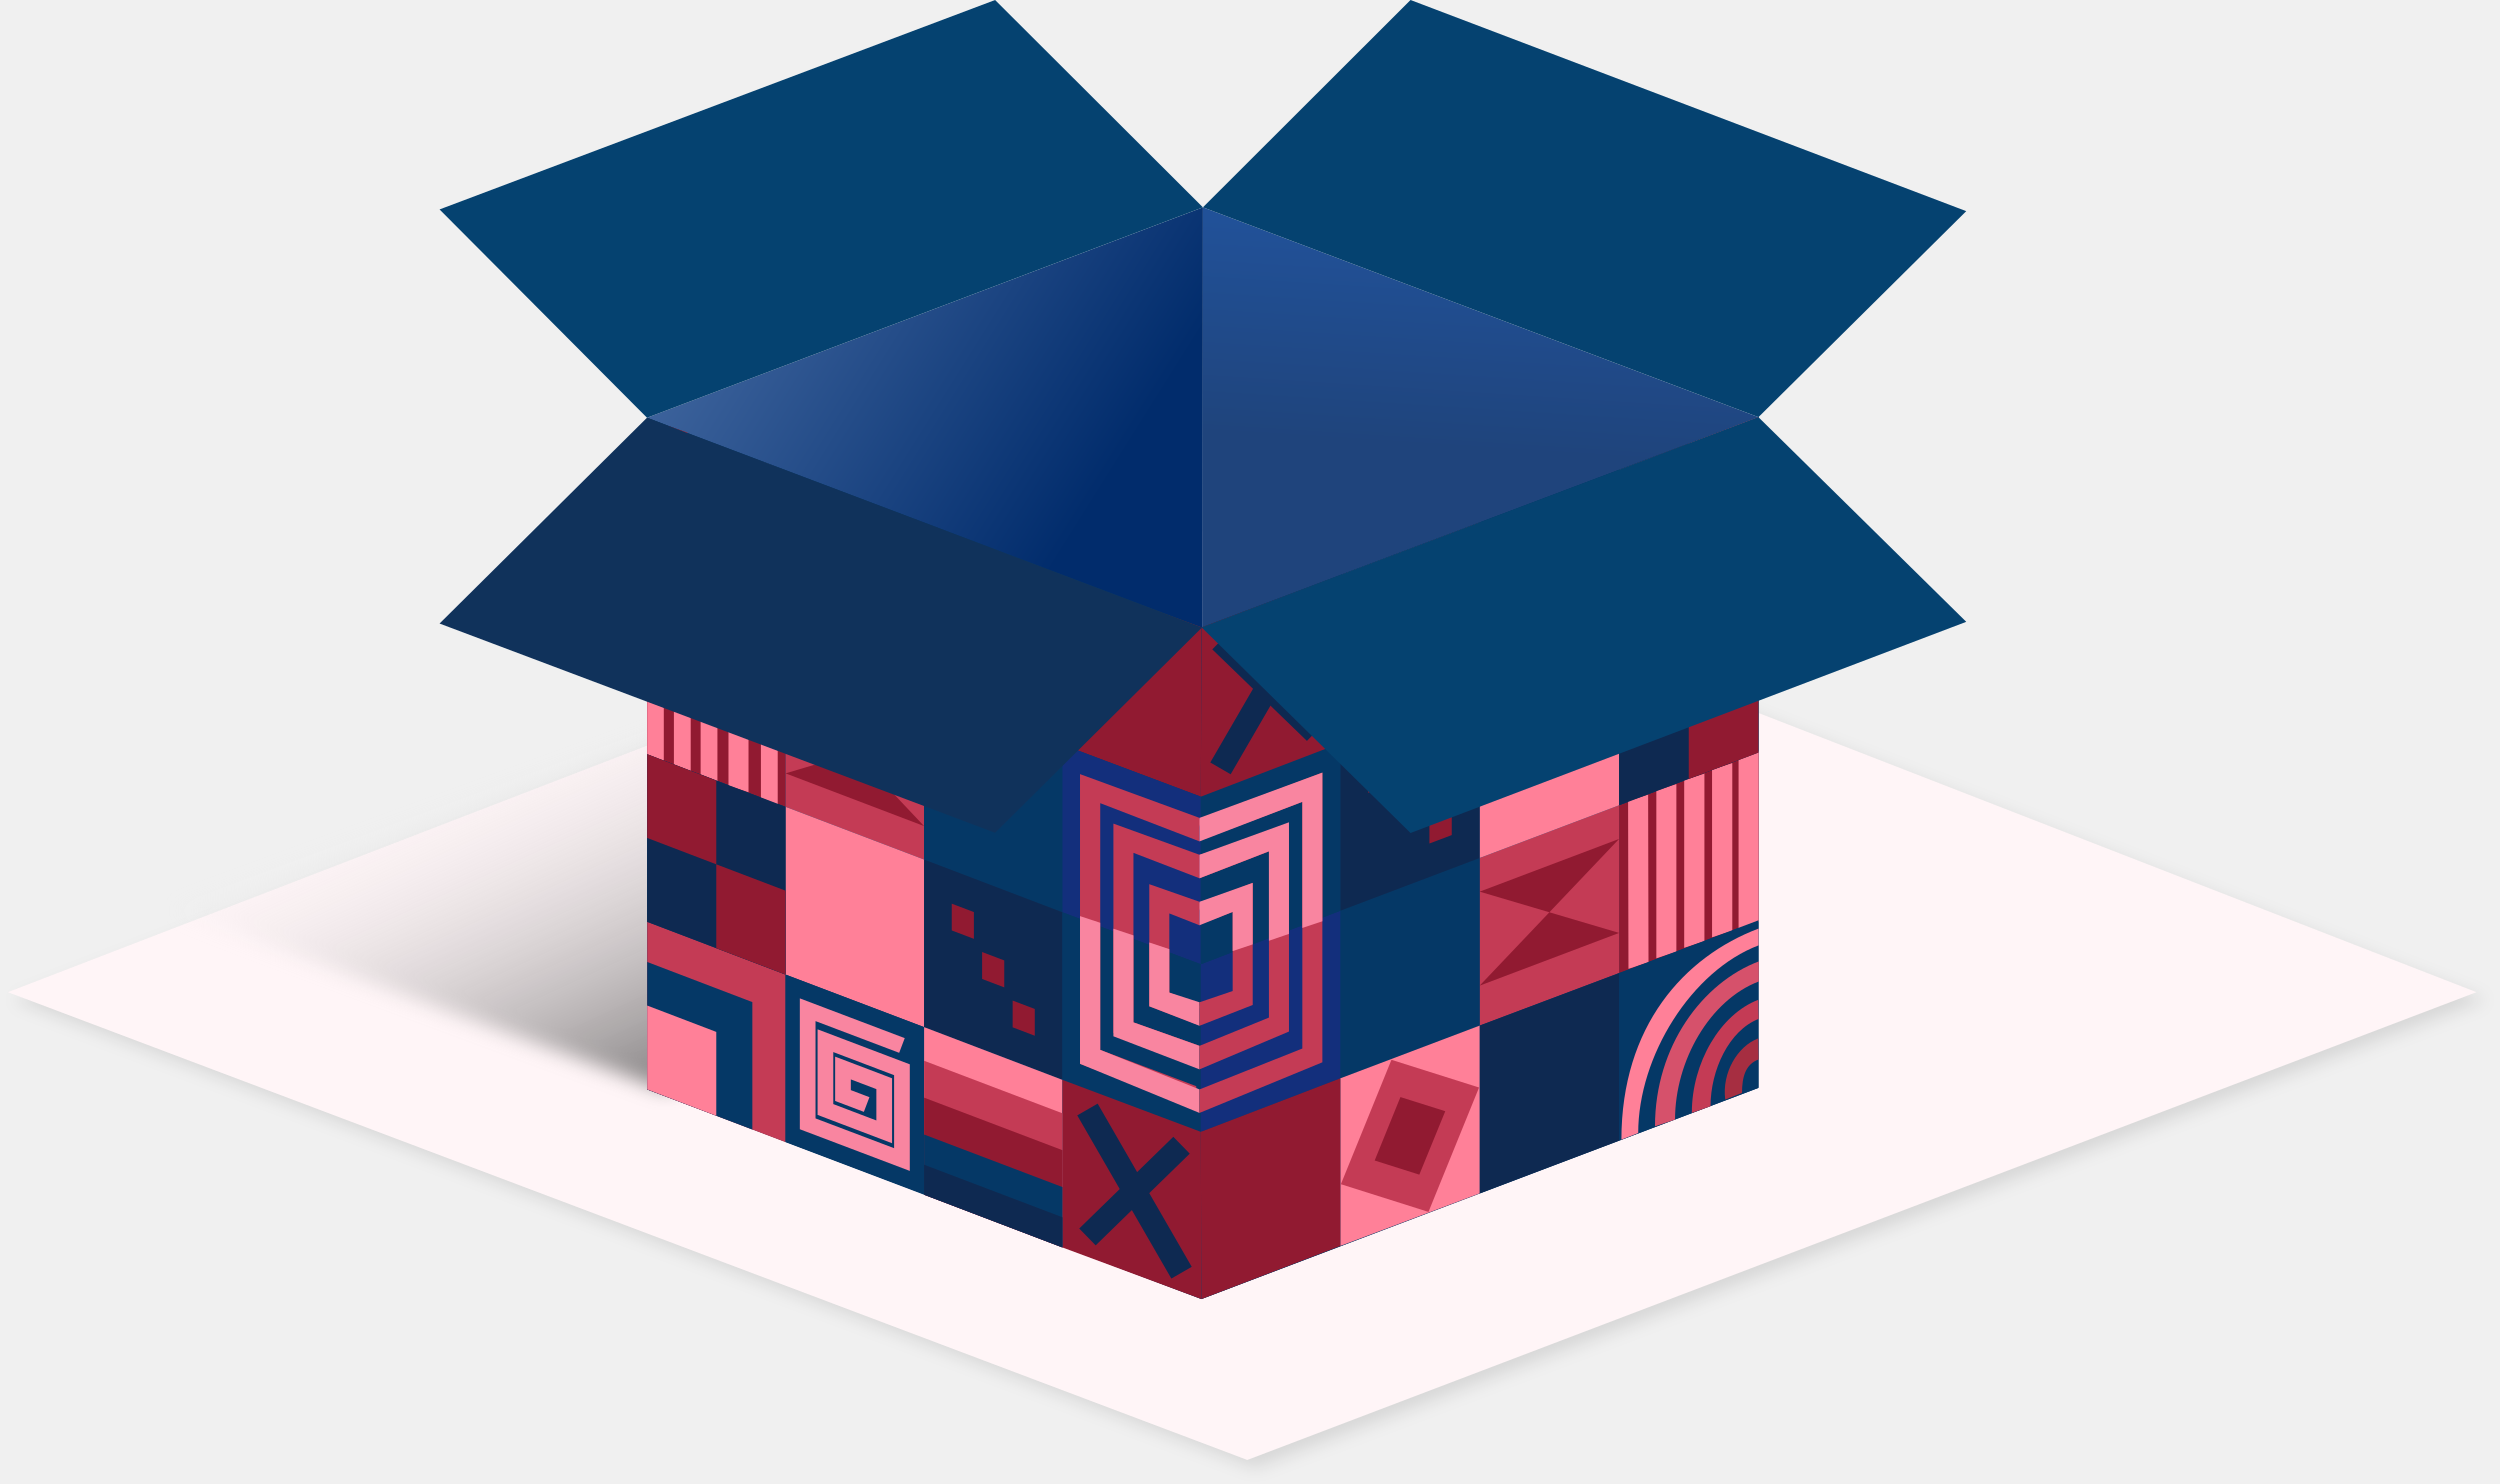
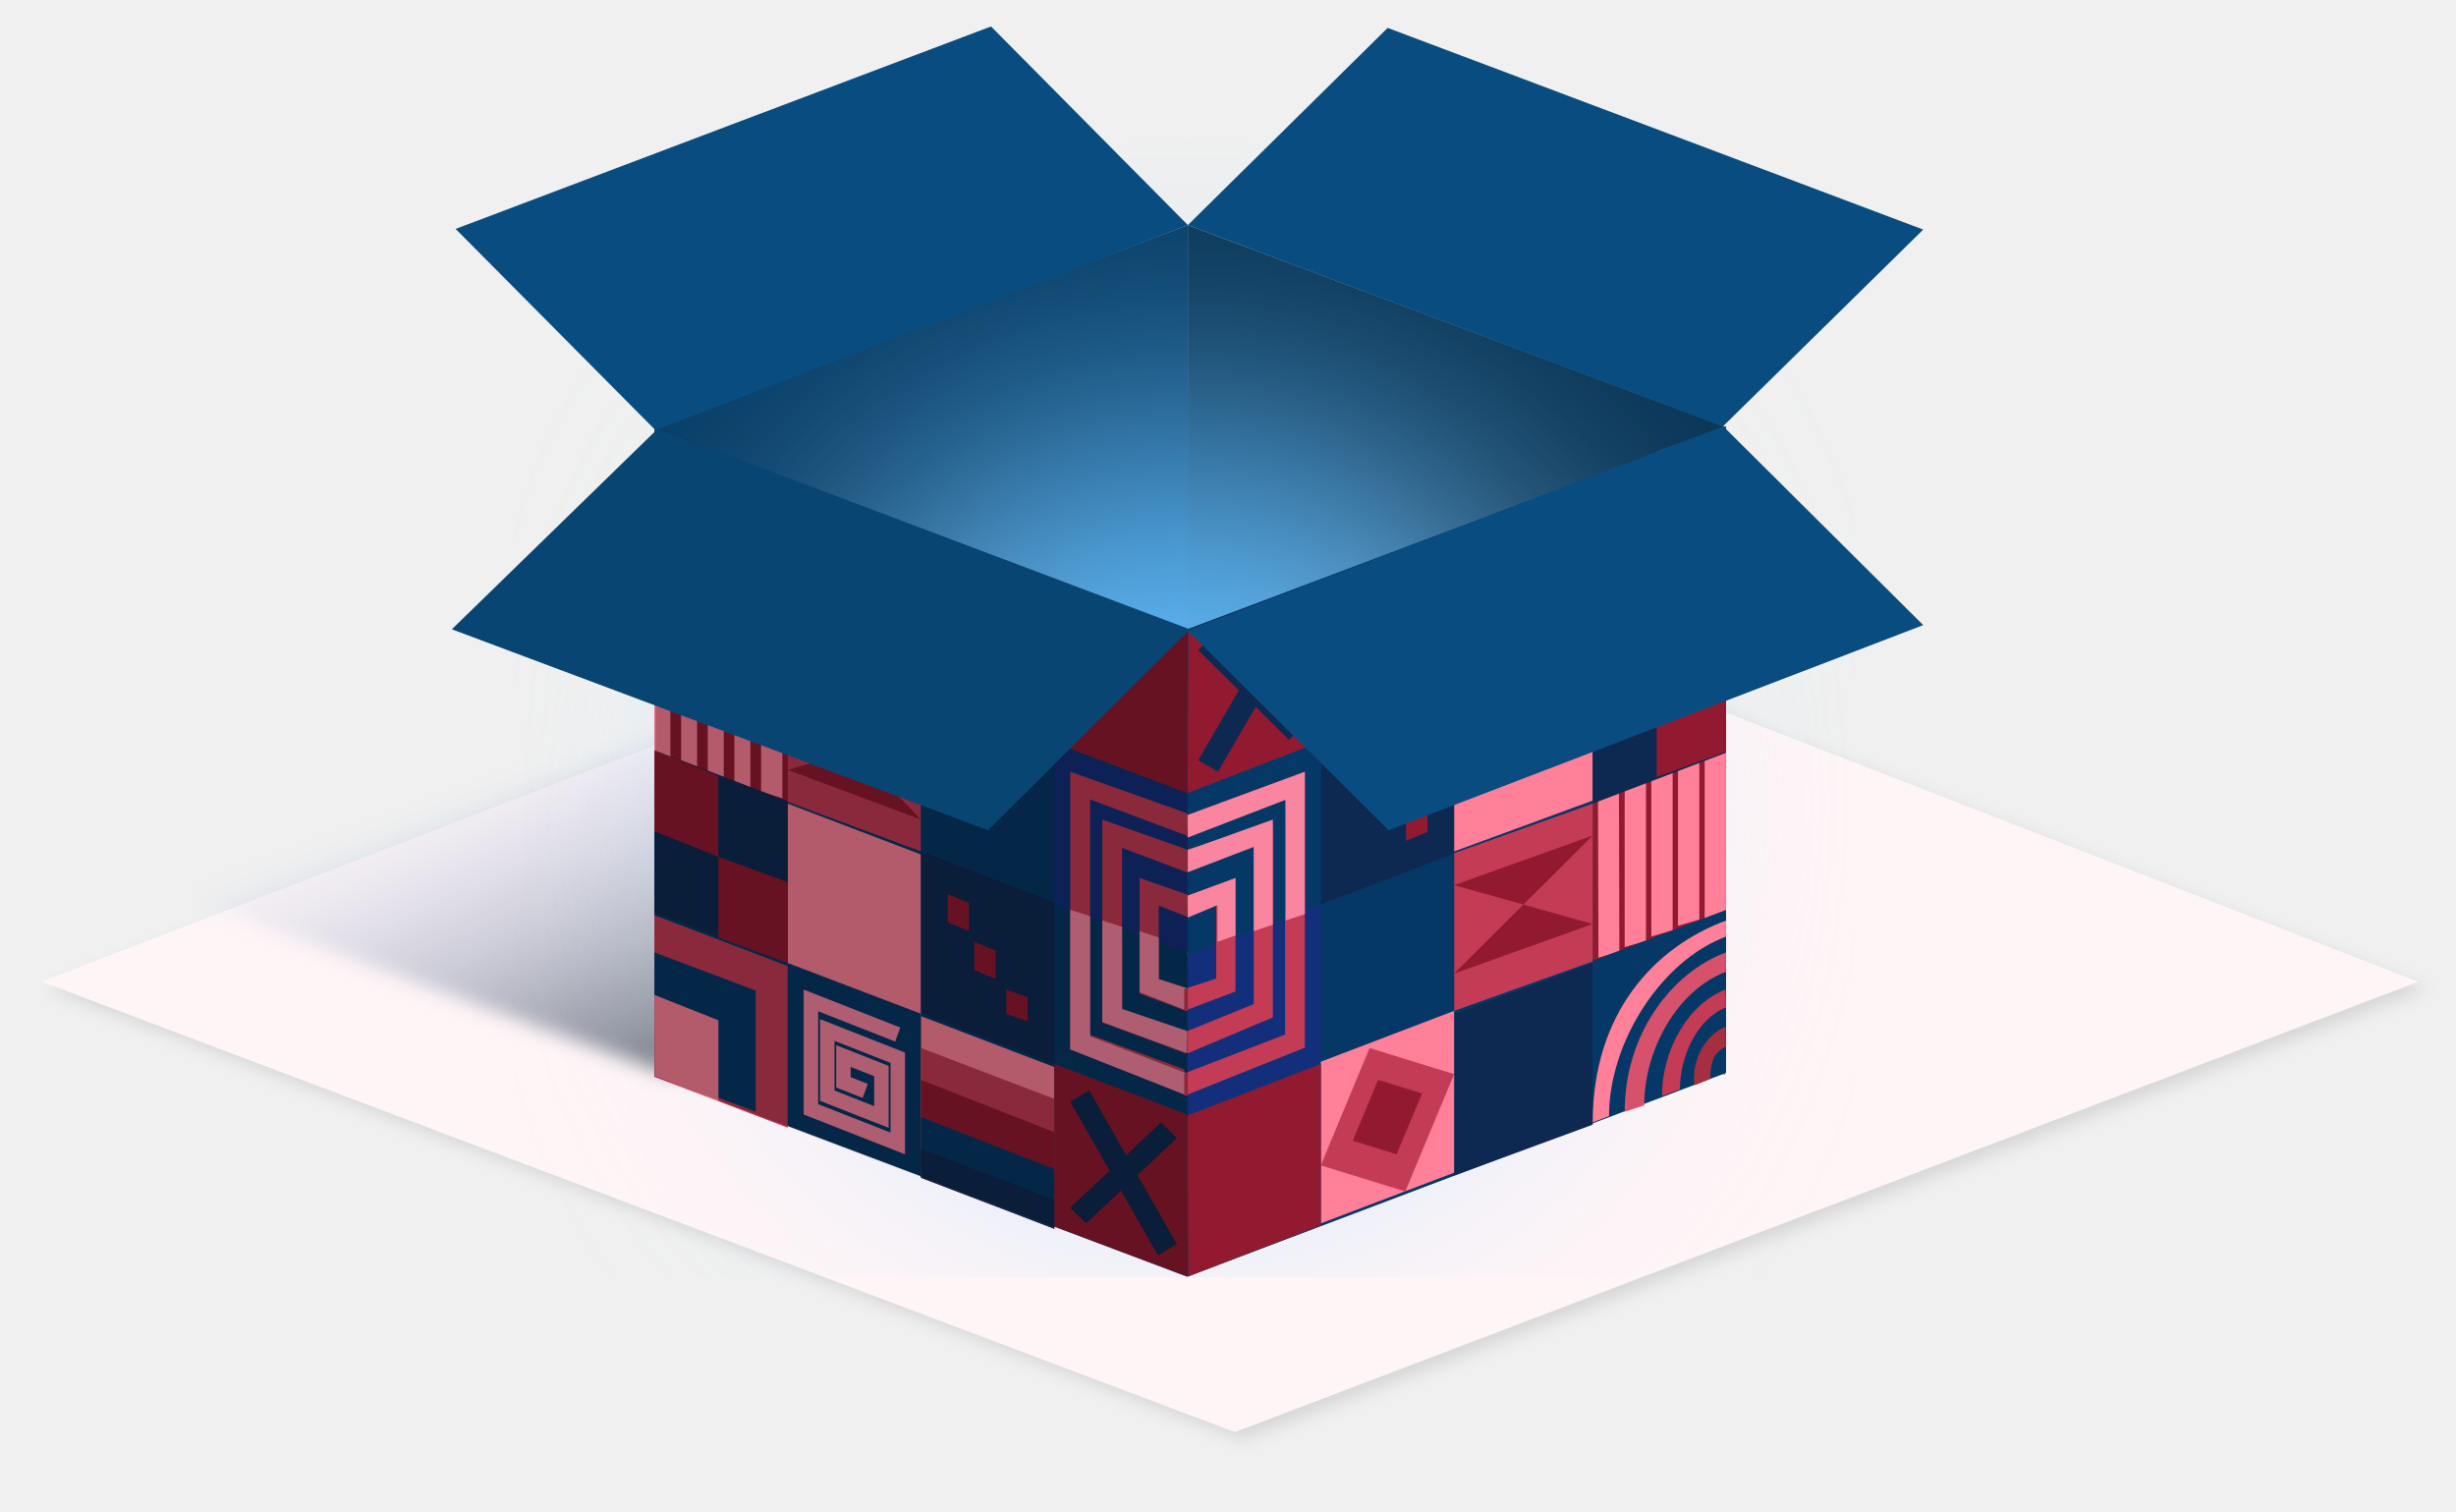
- <svg xmlns="http://www.w3.org/2000/svg" width="637" height="378" viewBox="0 0 637 378" fill="none">
+ <svg xmlns="http://www.w3.org/2000/svg" width="650" height="400" viewBox="0 0 650 400" fill="none">
  <g filter="url(#filter0_d)">
-     <path d="M317.805 372L631 252.805L317.805 131L2 252.805L317.805 372Z" fill="#FFF5F7" />
+     <path d="M326.805 379L640 259.805L326.805 138L11 259.805L326.805 379Z" fill="#FFF5F7" />
  </g>
-   <g filter="url(#filter1_f)">
-     <path d="M328.941 217.557L169.517 277.76L44 231.983L202.536 174.557L328.941 217.557Z" fill="url(#paint0_linear)" />
+   <g clip-path="url(#clip0)">
+     <g filter="url(#filter1_f)">
+       <path d="M337.348 224.457L177.697 284.541L52 238.855L210.763 181.542L337.348 224.457Z" fill="url(#paint0_linear)" />
+     </g>
+     <path d="M314.292 337.816L173.248 284.638L173.199 114.243L314.292 167.422V337.816Z" fill="#053866" />
+     <path d="M456.504 284.384L314.294 230.58L314.377 59.559L456.797 113.013L456.504 284.384Z" fill="#083556" />
+     <path d="M314.294 337.816L456.749 283.753L456.797 112.837L314.343 166.461L314.294 337.816Z" fill="#054270" />
+     <path d="M173.248 284.384L314.376 232.881V59.559L173.199 113.066L173.248 284.384Z" fill="#063D66" />
+     <g filter="url(#filter2_f)">
+       <ellipse cx="313.75" cy="212.858" rx="97.293" ry="96.985" fill="url(#paint1_radial)" />
+     </g>
+     <path d="M314.247 337.816L173.252 284.638L173.203 114.243L314.296 167.422L314.247 337.816Z" fill="#053866" />
+     <path d="M208.476 170.488L173.252 157.094L173.203 114.243L208.476 127.928V170.488Z" fill="#053866" />
+     <path d="M182.581 155.013C179.404 155.093 176.244 154.521 173.297 153.33L173.201 148.811C180.368 151.551 187.246 151.022 192.537 147.368C198.838 143.041 202.831 135.877 202.831 125.492L207.063 127.175C207.063 139.002 203.552 145.637 196.097 150.782C192.095 153.468 187.4 154.938 182.581 155.013Z" fill="#FF8098" />
+     <path d="M243.75 183.143L208.477 169.679V126.898L243.75 140.362V183.143Z" fill="#0E2951" />
+     <path d="M279.021 197.204L243.748 183.74V140.959L279.021 154.374V197.204Z" fill="#FF8098" />
+     <path d="M314.1 209.859L279.021 196.556V153.614L314.294 166.526L314.1 209.859Z" fill="#911A31" />
+     <path d="M208.474 212.672L173.201 199.257V156.427L208.474 169.89V212.672Z" fill="#911A31" />
+     <path d="M243.75 225.327L208.477 212.2V170.488L243.75 183.615V225.327Z" fill="#C43B55" />
+     <path d="M279.021 239.387L243.748 225.924V183.142L279.021 196.606V239.387Z" fill="#053866" />
+     <path d="M314.294 252.043L279.021 239.061V197.204L314.294 210.186V252.043Z" fill="#132F7C" />
+     <path d="M243.75 268.916L208.477 255.501V212.671L243.75 226.135V268.916Z" fill="#FF8098" />
+     <path d="M279.024 281.571L243.751 268.107V225.326L279.024 238.79V281.571Z" fill="#0E2951" />
+     <path d="M314.299 295.633L279.026 282.318V239.388L314.299 252.703V295.633Z" fill="#053866" />
+     <path d="M208.474 298.445L173.201 284.981V242.2L208.474 255.663V298.445Z" fill="#C43B55" />
+     <path d="M243.75 311.1L208.477 297.673V254.855L243.75 268.281V311.1Z" fill="#053866" />
+     <path d="M279.021 325.161L243.748 311.698V268.916L279.021 282.38V325.161Z" fill="#FF8098" />
+     <path d="M314.294 337.816L279.021 324.577V281.572L314.148 294.909L314.294 337.816Z" fill="#911A31" />
+     <path d="M180.494 146.582C177.99 146.62 175.506 146.132 173.201 145.15V139.964C178.326 141.94 184.683 141.248 187.837 139.174C193.11 135.668 195.672 130.236 195.672 122.68L200.009 124.408C200.009 133.693 196.707 139.372 190.794 143.471C187.744 145.508 184.159 146.591 180.494 146.582Z" fill="#D6516B" />
+     <path d="M177.973 136.739C176.338 136.772 174.714 136.453 173.201 135.801V130.334C176.283 131.584 181.055 131.271 183.689 128.511C186.423 125.647 187.169 123.304 187.169 118.462L191.543 120.284C191.543 126.949 189.356 131.48 185.23 134.448C183.083 135.951 180.556 136.749 177.973 136.739Z" fill="#C43B55" />
+     <path d="M175.448 126.881C174.675 126.953 173.898 126.794 173.201 126.419V121.034C173.95 121.342 176.384 121.547 177.32 121.034C178.959 120.111 178.959 118.316 178.163 115.649L183.078 117.444C183.078 121.188 181.861 123.804 179.567 125.548C178.338 126.412 176.909 126.875 175.448 126.881Z" fill="#A62E41" />
+     <path d="M313.747 288.602L283.252 277.362V204.234L314.292 215.281V221.214L288.508 211.567V273.841L313.449 283.006L313.747 288.602Z" fill="#C43B55" />
+     <path d="M314.292 290.008L283.252 277.728V240.793L288.508 242.466V274.24L314.292 284.131V290.008Z" fill="#F985A0" />
+     <path d="M313.744 278.759L291.72 270.572V216.889L314.295 224.88V230.911L296.975 224.39V267.875L314.295 273.905L313.744 278.759Z" fill="#C43B55" />
+     <path d="M313.766 267.51L301.599 262.918V232.356L314.297 236.757V242.639L306.668 239.674V259.475L314.297 262.775L313.766 267.51Z" fill="#C43B55" />
+     <path d="M314.297 267.51L301.599 262.575V246.418L306.668 248.111V259.092L314.297 261.56V267.51Z" fill="#F985A0" />
+     <path d="M314.295 278.759L291.72 270.496V243.606L296.975 245.278V267.01L314.295 272.884V278.759Z" fill="#F985A0" />
+     <path d="M200.009 294.226L173.201 284.125V252.042L200.009 262.143V294.226Z" fill="#053866" />
+     <path d="M190.132 291.413L173.201 284.687V263.291L190.132 270.017V291.413Z" fill="#FF8098" />
+     <path d="M279.021 169.361L266.119 191.579L243.748 167.395L256.65 145.177L279.021 169.361Z" fill="#C43B55" />
+     <path d="M270.558 168.851L263.811 180.331L252.216 167.857L258.913 156.427L270.558 168.851Z" fill="#911A31" />
+     <path d="M279.021 325.161L243.748 311.656V277.353L279.021 290.81V325.161Z" fill="#C43B55" />
+     <path d="M279.021 325.16L243.748 311.3V285.789L279.021 299.599V325.16Z" fill="#911A31" />
+     <path d="M279.021 325.161L243.748 311.371V295.632L279.021 309.372V325.161Z" fill="#053866" />
+     <path d="M279.021 325.161L243.748 311.716V304.069L279.021 317.464V325.161Z" fill="#0E2951" />
+     <path d="M208.477 180.331L243.75 193.469L208.477 203.751L243.75 216.89L208.477 180.331Z" fill="#911A31" />
+     <path d="M177.434 201.423L173.201 199.696V156.427L177.434 158.154V201.423Z" fill="#FF8098" />
+     <path d="M184.49 202.828L180.257 201.157V159.239L184.49 160.957V202.828Z" fill="#FF8098" />
+     <path d="M207.063 211.264L201.419 209.591V167.674L207.063 169.347V211.264Z" fill="#FF8098" />
+     <path d="M198.597 208.452L194.364 206.779V164.863L198.597 166.535V208.452Z" fill="#FF8098" />
+     <path d="M191.545 205.64L187.312 203.968V162.051L191.545 163.724V205.64Z" fill="#FF8098" />
+     <path d="M208.474 254.855L173.201 241.392V198.61L208.474 212.025V254.855Z" fill="#0E2951" />
+     <path d="M208.474 254.855L190.132 248.129V226.733L208.474 233.459V254.855Z" fill="#911A31" />
+     <path d="M190.132 226.733L173.201 219.995V198.61L190.132 205.348V226.733Z" fill="#911A31" />
+     <path fill-rule="evenodd" clip-rule="evenodd" d="M212.708 261.886L238.28 271.931L236.924 275.639L216.535 267.63V292.208L235.689 299.732V281.284L220.861 275.452V288.589L231.362 292.729V284.807L225.141 282.356V285.064L229.675 286.848L228.317 290.555L221.314 287.801V276.606L235.189 282.072V298.48L217.034 291.324V269.705L239.516 278.548V305.476L212.708 294.946V261.886Z" fill="#F985A0" />
+     <path fill-rule="evenodd" clip-rule="evenodd" d="M311.47 301.187L287.449 323.755L283.252 319.607L307.273 297.039L311.47 301.187Z" fill="#0E2951" />
+     <path fill-rule="evenodd" clip-rule="evenodd" d="M288.28 288.602L311.47 329.261L306.442 332.191L283.252 291.532L288.28 288.602Z" fill="#0E2951" />
+     <path d="M256.445 246.419L250.802 244.065V236.576L256.445 238.929V246.419Z" fill="#911A31" />
+     <path d="M263.499 259.073L257.855 256.732V249.23L263.499 251.571V259.073Z" fill="#911A31" />
+     <path d="M271.966 270.323L266.322 268.305V261.886L271.966 263.904V270.323Z" fill="#911A31" />
+     <path d="M314.343 166.462L456.797 112.838V283.949L314.294 337.817L314.343 166.462Z" fill="#053866" />
+     <path d="M421.524 212.062L456.798 198.61V241.403L421.524 254.855V212.062Z" fill="#911A31" />
+     <path d="M384.841 225.799L421.525 212.672V254.431L384.841 267.511V225.799Z" fill="#C43B55" />
+     <path d="M349.57 238.79L384.843 225.326V268.107L349.57 281.571V238.79Z" fill="#053866" />
+     <path d="M314.296 252.999L349.569 239.387V282.021L314.296 295.632V252.999Z" fill="#132F7C" />
+     <path d="M384.84 182.546L421.524 169.082V211.864L384.84 225.327V182.546Z" fill="#FF8098" />
+     <path d="M349.57 196.607L384.843 183.144V225.925L349.57 239.389V196.607Z" fill="#0E2951" />
+     <path d="M314.296 209.41L349.569 195.798V238.431L314.296 252.043V209.41Z" fill="#053866" />
+     <path d="M384.846 268.272L421.53 254.857V297.638L384.846 311.102V268.272Z" fill="#0E2951" />
+     <path d="M349.57 280.975L384.843 267.512V310.342L349.57 323.757V280.975Z" fill="#FF8098" />
+     <path d="M314.296 295.208L349.569 281.573V324.28L314.441 337.818L314.296 295.208Z" fill="#911A31" />
+     <path d="M421.522 126.338L456.796 112.838V155.631L421.522 169.083V126.338Z" fill="#C43B55" />
+     <path d="M384.837 140.363L421.521 126.899V169.68L384.837 183.144V140.363Z" fill="#053866" />
+     <path d="M349.563 154.087L384.837 140.96V182.671L349.563 195.799V154.087Z" fill="#FF8098" />
+     <path d="M314.487 166.789L349.567 153.615V196.248L314.294 209.86L314.487 166.789Z" fill="#911A31" />
+     <path d="M313.425 290.009V284.085L340.129 273.779V211.604L314.713 220.899L312.88 216.179L345.331 204.235V277.246L313.425 290.009Z" fill="#C43B55" />
+     <path d="M345.334 241.912L340.273 243.607V211.645L314.294 221.669V215.713L345.334 204.235V241.912Z" fill="#F985A0" />
+     <path d="M314.294 278.76V272.848L331.815 265.735V223.92L314.294 230.697V224.785L336.869 218.297V269.244L314.294 278.76Z" fill="#C43B55" />
+     <path d="M313.415 267.512V261.731L321.881 258.958V239.502L314.68 242.134L312.88 237.528L326.989 232.359V262.389L313.415 267.512Z" fill="#C43B55" />
+     <path d="M326.992 247.578L322.213 249.232V239.543L314.294 242.851V237.038L326.992 232.359V247.578Z" fill="#F985A0" />
+     <path d="M336.869 244.704L331.815 246.419V224.13L314.294 230.845V224.987L336.869 216.891V244.704Z" fill="#F985A0" />
+     <path d="M438.453 119.601L456.795 112.838V134.246L438.453 140.96V119.601Z" fill="#FF8098" />
+     <path d="M349.563 308.404L362.474 277.354L384.837 284.27L371.926 315.319L349.563 308.404Z" fill="#C43B55" />
+     <path d="M358.028 301.888L364.721 285.791L376.37 289.379L369.628 305.476L358.028 301.888Z" fill="#911A31" />
+     <path d="M349.563 154.068L384.837 140.96V174.301L349.563 187.362V154.068Z" fill="#C43B55" />
+     <path d="M349.563 154.325L384.837 140.96V165.608L349.563 178.925V154.325Z" fill="#911A31" />
+     <path d="M349.563 154.093L384.837 140.96V155.996L349.563 169.082V154.093Z" fill="#053866" />
+     <path d="M349.563 154.373L384.837 140.96V148.638L349.563 162.052V154.373Z" fill="#0E2951" />
+     <path d="M421.521 244.531L384.837 257.669L421.521 221.11L384.837 234.248" fill="#911A31" />
+     <path d="M456.793 241.914L451.149 243.607V200.353L456.793 198.611V241.914Z" fill="#FF8098" />
+     <path d="M449.739 243.34L444.096 245.013V203.096L449.739 201.423V243.34Z" fill="#FF8098" />
+     <path d="M428.574 251.777L423.036 253.45L422.931 211.533L428.469 209.86L428.574 251.777Z" fill="#FF8098" />
+     <path d="M435.631 248.964L429.987 250.637V208.72L435.631 207.047V248.964Z" fill="#FF8098" />
+     <path d="M442.685 246.152L437.041 247.825V205.908L442.685 204.235V246.152Z" fill="#FF8098" />
+     <path d="M421.522 169.891L456.796 156.428V199.209L421.522 212.673V169.891Z" fill="#0E2951" />
+     <path d="M421.522 254.259L456.796 240.795V283.576L421.522 297.04V254.259Z" fill="#053866" />
+     <path d="M421.522 169.848L438.454 163.458V183.785L421.522 190.175V169.848Z" fill="#911A31" />
+     <path d="M425.84 295.347L421.522 297.04C421.522 268.22 437.712 250.715 456.796 243.607V247.862C439.576 254.294 425.84 275.86 425.84 295.347Z" fill="#FF8098" />
+     <path d="M435.162 292.517L429.987 294.228C429.987 273.649 442.356 257.421 456.795 252.044V257.176C444.18 261.918 435.162 277.413 435.162 292.517Z" fill="#D6516B" />
+     <path d="M444.602 288.347L439.861 290.009C439.861 277.516 447.069 265.497 456.696 261.887L456.792 266.637C449.294 269.488 444.602 279.369 444.602 288.347Z" fill="#C43B55" />
+     <path d="M452.644 285.506L448.447 287.198C447.588 280.431 451.499 273.712 456.698 271.73L456.794 277.047C453.55 278.255 452.644 281.397 452.644 285.506Z" fill="#A62E41" />
+     <path fill-rule="evenodd" clip-rule="evenodd" d="M417.288 132.523V166.335L391.783 176.113L390.363 172.32L413.281 163.534V138.397L393.077 146.142V165.015L408.75 159.039V145.599L397.607 149.848V157.901L404.171 155.387V152.667L400.845 153.945L399.423 150.153L408.178 146.789V158.189L393.6 163.772V147.041L412.757 139.737V161.845L389.069 170.877V143.341L417.288 132.523Z" fill="#F985A0" />
+     <path fill-rule="evenodd" clip-rule="evenodd" d="M317.114 201.198L341.497 159.24L346.744 162.277L322.361 204.236L317.114 201.198Z" fill="#0E2951" />
+     <path fill-rule="evenodd" clip-rule="evenodd" d="M341.172 195.799L317.114 172.065L321.275 167.676L345.333 191.41L341.172 195.799Z" fill="#0E2951" />
+     <path d="M372.14 215.026L377.783 212.672V220.161L372.14 222.515V215.026Z" fill="#911A31" />
+     <path d="M365.086 209.054L370.73 207.047V213.478L365.086 215.484V209.054Z" fill="#911A31" />
+     <path d="M356.618 202.034L362.262 200.017V206.436L356.618 208.454V202.034Z" fill="#911A31" />
+     <path d="M429.987 123.325L456.795 112.838V146.04L429.987 156.427V123.325Z" fill="#053866" />
+     <path d="M438.452 184.256L456.794 177.519V198.903L438.452 205.641V184.256Z" fill="#911A31" />
+     <path opacity="0.3" d="M173.773 113.371L314.376 166.556V338L173.146 284.815L173.773 113.371Z" fill="black" />
+     <path d="M509.001 60.761L455.992 112.839L314.377 59.561L367.254 7.38L509.001 60.761Z" fill="#084C80" />
+     <path d="M314.958 166.57L261.462 219.702L119.586 166.536L174.049 113.494L314.958 166.57Z" fill="#094573" />
+     <path d="M314.377 59.559L262.283 7L120.584 60.579L173.496 113.865L314.377 59.559Z" fill="#084C80" />
+     <path d="M509.002 165.434L456.085 112.837L314.294 166.859L367.502 219.702L509.002 165.434Z" fill="#084C80" />
  </g>
-   <path d="M306.16 331L164.904 277.586L164.855 106.438L306.16 159.852V331Z" fill="#053866" />
-   <path d="M447.756 277.197L306.354 223.539L306.5 52.83L448.048 106.292L447.756 277.197Z" fill="url(#paint1_linear)" />
-   <path d="M306.111 331L447.999 277.002L448.048 106.292L306.16 159.852L306.111 331Z" fill="#054270" />
-   <path d="M164.904 277.586L306.403 223.199L306.5 52.83L164.855 106.438L164.904 277.586Z" fill="url(#paint2_linear)" />
-   <path d="M306.111 331L164.904 277.586L164.855 106.438L306.16 159.852L306.111 331Z" fill="#053866" />
-   <path d="M200.157 162.871L164.904 149.432L164.855 106.438L200.157 120.169V162.871Z" fill="#053866" />
-   <path d="M174.289 147.777C171.077 147.858 167.883 147.278 164.904 146.072L164.807 141.496C172.052 144.271 179.005 143.735 184.354 140.035C190.724 135.653 194.76 128.398 194.76 117.881L199.039 119.585C199.039 131.563 195.489 138.282 187.952 143.492C183.907 146.212 179.161 147.701 174.289 147.777Z" fill="#FF8098" />
-   <path d="M235.459 176.309L200.157 162.871V120.169L235.459 133.608V176.309Z" fill="#0E2951" />
-   <path d="M270.712 189.748L235.459 176.31V133.608L270.712 146.998V189.748Z" fill="#FF8098" />
-   <path d="M305.965 202.992L270.712 189.748V146.998L306.16 159.852L305.965 202.992Z" fill="#911A31" />
-   <path d="M200.157 205.573L164.904 192.183V149.432L200.157 162.871V205.573Z" fill="#911A31" />
-   <path d="M235.459 219.012L200.157 205.573V162.871L235.459 176.31V219.012Z" fill="#C43B55" />
-   <path d="M270.712 232.45L235.459 219.011V176.31L270.712 189.748V232.45Z" fill="#053866" />
-   <path d="M305.966 245.694L270.713 232.45V189.748L305.966 202.992V245.694Z" fill="#132F7C" />
-   <path d="M235.459 261.713L200.157 248.323V205.573L235.459 219.011V261.713Z" fill="#FF8098" />
-   <path d="M270.712 275.152L235.459 261.713V219.012L270.712 232.45V275.152Z" fill="#0E2951" />
-   <path d="M305.965 288.396L270.712 275.152V232.45L305.965 245.694V288.396Z" fill="#053866" />
-   <path d="M200.157 291.025L164.904 277.586V234.885L200.157 248.323V291.025Z" fill="#C43B55" />
-   <path d="M235.459 304.415L200.157 291.025V248.323L235.459 261.713V304.415Z" fill="#053866" />
-   <path d="M270.712 317.853L235.459 304.415V261.713L270.712 275.152V317.853Z" fill="#FF8098" />
-   <path d="M306.111 331L270.712 317.854V275.152L305.965 288.396L306.111 331Z" fill="#911A31" />
-   <path d="M172.101 138.915C169.63 138.952 167.179 138.471 164.904 137.503V132.39C169.961 134.338 176.234 133.656 179.346 131.611C184.549 128.154 187.077 122.798 187.077 115.349L191.356 117.053C191.356 126.207 188.098 131.806 182.263 135.847C179.255 137.857 175.717 138.924 172.101 138.915Z" fill="#D6516B" />
-   <path d="M169.572 129.031C167.973 129.062 166.384 128.764 164.904 128.154V123.042C167.919 124.21 172.587 123.918 175.164 121.338C177.839 118.66 178.568 116.469 178.568 111.94L182.847 113.644C182.847 119.877 180.707 124.113 176.672 126.888C174.571 128.294 172.099 129.04 169.572 129.031Z" fill="#C43B55" />
-   <path d="M167.238 119.146C166.435 119.215 165.628 119.063 164.904 118.708V113.596C165.682 113.888 168.211 114.083 169.183 113.596C170.885 112.719 170.885 111.015 170.059 108.483L175.164 110.187C175.164 113.742 173.9 116.225 171.517 117.88C170.24 118.701 168.756 119.14 167.238 119.146Z" fill="#A62E41" />
-   <path d="M305.09 282.407L275.186 271.062V197.247L305.625 208.397V214.386L280.34 204.648V267.507L304.798 276.759L305.09 282.407Z" fill="#C43B55" />
-   <path d="M305.625 283.575L275.186 271.062V233.424L280.34 235.128V267.507L305.625 277.586V283.575Z" fill="#F985A0" />
-   <path d="M305.09 271.305L283.695 263.174V209.857L305.625 217.794V223.783L288.801 217.307V260.496L305.625 266.485L305.09 271.305Z" fill="#C43B55" />
-   <path d="M305.089 261.08L292.836 256.406V225.293L305.624 229.772V235.761L297.942 232.742V252.9L305.624 256.26L305.089 261.08Z" fill="#C43B55" />
-   <path d="M305.624 261.372L292.836 256.406V240.143L297.942 241.847V252.9L305.624 255.384V261.372Z" fill="#F985A0" />
-   <path d="M305.625 272.474L283.695 264.05V236.637L288.801 238.341V260.496L305.625 266.485V272.474Z" fill="#F985A0" />
-   <path d="M191.697 287.811L164.904 277.586V245.11L191.697 255.335V287.811Z" fill="#053866" />
-   <path d="M182.507 284.306L164.904 277.586V256.211L182.507 262.931V284.306Z" fill="#FF8098" />
-   <path d="M270.566 162.627L257.777 184.636L235.604 160.68L248.393 138.671L270.566 162.627Z" fill="#C43B55" />
-   <path d="M262.008 162.14L255.444 173.388L244.163 161.167L250.679 149.968L262.008 162.14Z" fill="#911A31" />
-   <path d="M270.712 317.854L235.459 304.415V270.283L270.712 283.673V317.854Z" fill="#C43B55" />
-   <path d="M270.712 317.854L235.459 304.415V279.68L270.712 293.07V317.854Z" fill="#911A31" />
-   <path d="M270.712 317.854L235.459 304.415V289.077L270.712 302.467V317.854Z" fill="#053866" />
-   <path d="M270.712 317.853L235.459 304.415V296.77L270.712 310.16V317.853Z" fill="#0E2951" />
-   <path d="M200.157 173.096L235.459 186.534L200.157 197.052L235.459 210.49L200.157 173.096Z" fill="#911A31" />
-   <path d="M169.135 193.887L164.904 192.182V149.481L169.135 151.185V193.887Z" fill="#FF8098" />
-   <path d="M175.991 196.468L171.712 194.763V152.013L175.991 153.766V196.468Z" fill="#FF8098" />
-   <path d="M198.163 204.988L193.884 203.284V160.582L198.163 162.286V204.988Z" fill="#FF8098" />
-   <path d="M190.724 201.872L185.618 200.168V157.466L190.724 159.17V201.872Z" fill="#FF8098" />
-   <path d="M182.799 198.999L178.52 197.295V154.593L182.799 156.297V198.999Z" fill="#FF8098" />
-   <path d="M200.157 248.323L164.904 234.885V192.183L200.157 205.573V248.323Z" fill="#0E2951" />
-   <path d="M200.157 248.323L182.506 241.604V220.229L200.157 226.948V248.323Z" fill="#911A31" />
-   <path d="M182.507 220.229L164.904 213.509V192.183L182.507 198.902V220.229Z" fill="#911A31" />
-   <path d="M220.822 281.433L214.793 279.144V272.133L225.296 276.126V288.396L210.319 282.699V265.17L229.818 272.571V295.456L205.797 286.351V257.282L229.818 266.387" stroke="#F985A0" stroke-width="4" stroke-miterlimit="10" />
-   <path d="M277.082 315.176L301.054 291.804" stroke="#0E2951" stroke-width="6" stroke-miterlimit="10" />
-   <path d="M301.054 324.281L277.082 282.699" stroke="#0E2951" stroke-width="6" stroke-miterlimit="10" />
-   <path d="M248.149 239.218L242.509 237.076V230.259L248.149 232.401V239.218Z" fill="#911A31" />
-   <path d="M255.882 251.586L250.241 249.443V242.578L255.882 244.72V251.586Z" fill="#911A31" />
-   <path d="M263.662 263.904L258.021 261.762V254.945L263.662 257.088V263.904Z" fill="#911A31" />
-   <path d="M306.16 159.852L448.048 106.292V277.197L306.111 331L306.16 159.852Z" fill="#053866" />
-   <path d="M412.551 205.183L448.047 191.744V234.495L412.551 247.934V205.183Z" fill="#911A31" />
-   <path d="M377.006 218.622L412.551 205.183V247.934L377.006 261.324V218.622Z" fill="#C43B55" />
-   <path d="M341.51 232.06L377.006 218.622V261.323L341.51 274.762V232.06Z" fill="#053866" />
-   <path d="M305.965 245.694L341.51 232.06V274.762L305.965 288.396V245.694Z" fill="#132F7C" />
-   <path d="M377.006 175.92L412.551 162.481V205.183L377.006 218.622V175.92Z" fill="#FF8098" />
-   <path d="M341.51 189.359L377.006 175.92V218.622L341.51 232.06V189.359Z" fill="#0E2951" />
-   <path d="M305.965 202.992L341.51 189.358V232.06L305.965 245.694V202.992Z" fill="#053866" />
-   <path d="M377.006 261.323L412.551 247.933V290.635L377.006 304.074V261.323Z" fill="#0E2951" />
-   <path d="M341.51 274.762L377.006 261.323V304.074L341.51 317.464V274.762Z" fill="#FF8098" />
-   <path d="M305.965 288.396L341.51 274.762V317.464L306.111 331L305.965 288.396Z" fill="#911A31" />
-   <path d="M412.551 119.779L448.047 106.292V149.043L412.551 162.481V119.779Z" fill="#C43B55" />
-   <path d="M377.006 133.218L412.551 119.779V162.481L377.006 175.92V133.218Z" fill="#053866" />
-   <path d="M341.51 146.657L377.006 133.218V175.92L341.51 189.359V146.657Z" fill="#FF8098" />
-   <path d="M306.159 159.852L341.51 146.657V189.358L305.965 202.992L306.159 159.852Z" fill="#911A31" />
-   <path d="M305.625 283.575V277.586L331.834 267.166V204.307L306.889 213.704L305.09 208.932L336.939 196.857V270.672L305.625 283.575Z" fill="#C43B55" />
-   <path d="M336.939 234.738L331.834 236.443V204.307L305.625 214.386V208.397L336.939 196.857V234.738Z" fill="#F985A0" />
-   <path d="M305.625 272.474V266.485L323.324 259.279V216.918L305.625 223.783V217.794L328.43 211.221V262.833L305.625 272.474Z" fill="#C43B55" />
-   <path d="M305.625 261.372V255.383L314.085 252.51V232.352L306.889 235.079L305.09 230.307L319.191 224.951V256.065L305.625 261.372Z" fill="#C43B55" />
-   <path d="M319.191 240.63L314.086 242.334V232.352L305.625 235.761V229.772L319.191 224.951V240.63Z" fill="#F985A0" />
-   <path d="M328.43 237.952L323.324 239.705V216.918L305.625 223.783V217.794L328.43 209.517V237.952Z" fill="#F985A0" />
-   <path d="M430.299 113.06L448.047 106.292V127.716L430.299 134.435V113.06Z" fill="#FF8098" />
-   <path d="M341.656 301.737L354.542 270.039L376.861 277.099L363.975 308.797L341.656 301.737Z" fill="#C43B55" />
-   <path d="M350.263 295.699L356.827 279.534L368.254 283.137L361.641 299.302L350.263 295.699Z" fill="#911A31" />
-   <path d="M341.51 146.657L377.006 133.218V167.399L341.51 180.789V146.657Z" fill="#C43B55" />
-   <path d="M341.51 146.657L377.006 133.218V158.002L341.51 171.392V146.657Z" fill="#911A31" />
-   <path d="M341.51 146.657L377.006 133.218V148.604L341.51 161.994V146.657Z" fill="#053866" />
-   <path d="M341.51 146.657L377.006 133.218V140.911L341.51 154.35V146.657Z" fill="#0E2951" />
-   <path d="M412.551 237.708L377.006 251.147L412.551 213.753L377.006 227.191" fill="#911A31" />
-   <path d="M448.096 234.885L442.99 236.589V193.059L448.096 191.306V234.885Z" fill="#FF8098" />
-   <path d="M441.386 237.124L436.231 238.828V196.127L441.386 194.422V237.124Z" fill="#FF8098" />
-   <path d="M420.04 245.158L414.934 246.862L414.837 204.161L419.943 202.456L420.04 245.158Z" fill="#FF8098" />
-   <path d="M427.139 242.48L422.033 244.184V201.483L427.139 199.778V242.48Z" fill="#FF8098" />
-   <path d="M434.286 239.802L429.132 241.506V198.805L434.286 197.1V239.802Z" fill="#FF8098" />
-   <path d="M412.551 162.481L448.047 149.043V191.744L412.551 205.183V162.481Z" fill="#0E2951" />
-   <path d="M412.551 247.934L448.047 234.495V277.197L412.551 290.635V247.934Z" fill="#053866" />
-   <path d="M412.551 162.481L430.299 155.762V177.137L412.551 183.857V162.481Z" fill="#911A31" />
-   <path d="M417.414 288.688L413.135 290.392C413.135 261.372 429.181 243.746 448.096 236.589V240.874C431.029 247.349 417.414 269.066 417.414 288.688Z" fill="#FF8098" />
-   <path d="M426.798 285.279L421.692 286.984C421.692 266.485 433.897 250.319 448.144 244.963V250.076C435.696 254.799 426.798 270.234 426.798 285.279Z" fill="#D6516B" />
-   <path d="M435.842 281.871L431.077 283.575C431.077 270.769 438.322 258.451 447.999 254.75L448.096 259.619C440.559 262.541 435.842 272.668 435.842 281.871Z" fill="#C43B55" />
-   <path d="M443.866 278.463L439.587 280.167C438.711 273.35 442.699 266.582 447.999 264.586L448.096 269.942C444.79 271.159 443.866 274.324 443.866 278.463Z" fill="#A62E41" />
-   <path d="M391.74 145.099L397.769 142.81V149.773L387.217 153.766V141.544L402.34 135.848V153.376L382.695 160.777V137.893L406.862 128.739V157.807L382.695 166.961" stroke="#F985A0" stroke-width="4" stroke-miterlimit="10" />
-   <path d="M335.092 154.204L310.974 195.786" stroke="#0E2951" stroke-width="6" stroke-miterlimit="10" />
-   <path d="M310.974 163.309L335.092 186.632" stroke="#0E2951" stroke-width="6" stroke-miterlimit="10" />
-   <path d="M364.218 208.104L369.907 205.962V212.779L364.218 214.921V208.104Z" fill="#911A31" />
-   <path d="M356.438 201.628L362.078 199.486V206.352L356.438 208.494V201.628Z" fill="#911A31" />
-   <path d="M348.609 195.201L354.298 193.059V199.876L348.609 202.018V195.201Z" fill="#911A31" />
-   <path d="M421.061 116.566L448.047 106.292V138.818L421.061 148.994V116.566Z" fill="#053866" />
-   <path d="M430.299 177.137L448.047 170.418V191.744L430.299 198.464V177.137Z" fill="#911A31" />
-   <path d="M501 53.803L448.047 106.292L306.5 52.83L359.404 0L501 53.803Z" fill="#054270" />
-   <path d="M306.257 159.901L253.547 212.195L112 158.878L164.855 106.438L306.257 159.901Z" fill="#10325B" />
-   <path d="M306.5 52.83L253.547 0L112 53.365L164.855 106.438L306.5 52.83Z" fill="#054270" />
-   <path d="M501 158.44L448.047 106.292L306.159 159.852L359.404 212.243L501 158.44Z" fill="#054270" />
  <defs>
-     <filter id="filter0_d" x="0" y="129" width="637" height="249" filterUnits="userSpaceOnUse" color-interpolation-filters="sRGB">
+     <filter id="filter0_d" x="9" y="136" width="637" height="249" filterUnits="userSpaceOnUse" color-interpolation-filters="sRGB">
      <feFlood flood-opacity="0" result="BackgroundImageFix" />
      <feColorMatrix in="SourceAlpha" type="matrix" values="0 0 0 0 0 0 0 0 0 0 0 0 0 0 0 0 0 0 127 0" />
      <feOffset dx="2" dy="2" />
      <feGaussianBlur stdDeviation="2" />
      <feColorMatrix type="matrix" values="0 0 0 0 0 0 0 0 0 0 0 0 0 0 0 0 0 0 0.1 0" />
      <feBlend mode="normal" in2="BackgroundImageFix" result="effect1_dropShadow" />
      <feBlend mode="normal" in="SourceGraphic" in2="effect1_dropShadow" result="shape" />
    </filter>
-     <filter id="filter1_f" x="39" y="169.557" width="294.94" height="113.204" filterUnits="userSpaceOnUse" color-interpolation-filters="sRGB">
+     <filter id="filter1_f" x="47" y="176.542" width="295.348" height="113" filterUnits="userSpaceOnUse" color-interpolation-filters="sRGB">
      <feFlood flood-opacity="0" result="BackgroundImageFix" />
      <feBlend mode="normal" in="SourceGraphic" in2="BackgroundImageFix" result="shape" />
      <feGaussianBlur stdDeviation="2.5" result="effect1_foregroundBlur" />
    </filter>
-     <linearGradient id="paint0_linear" x1="320.5" y1="279.5" x2="247" y2="120" gradientUnits="userSpaceOnUse">
+     <filter id="filter2_f" x="136.457" y="35.873" width="354.585" height="353.97" filterUnits="userSpaceOnUse" color-interpolation-filters="sRGB">
+       <feFlood flood-opacity="0" result="BackgroundImageFix" />
+       <feBlend mode="normal" in="SourceGraphic" in2="BackgroundImageFix" result="shape" />
+       <feGaussianBlur stdDeviation="40" result="effect1_foregroundBlur" />
+     </filter>
+     <linearGradient id="paint0_linear" x1="328.895" y1="286.277" x2="255.704" y2="126.903" gradientUnits="userSpaceOnUse">
      <stop offset="0.096" />
-       <stop offset="0.978" stop-color="white" stop-opacity="0" />
+       <stop offset="0.978" stop-color="#B4D1FA" stop-opacity="0" />
    </linearGradient>
-     <linearGradient id="paint1_linear" x1="467.853" y1="66.116" x2="464.359" y2="120.263" gradientUnits="userSpaceOnUse">
-       <stop stop-color="#215198" />
-       <stop offset="1" stop-color="#1F447C" />
-     </linearGradient>
-     <linearGradient id="paint2_linear" x1="164.824" y1="98.736" x2="259.819" y2="158.352" gradientUnits="userSpaceOnUse">
-       <stop stop-color="#3E649D" />
-       <stop offset="1" stop-color="#012C6C" />
-     </linearGradient>
+     <radialGradient id="paint1_radial" cx="0" cy="0" r="1" gradientUnits="userSpaceOnUse" gradientTransform="translate(312.631 179.415) rotate(90) scale(76.919 77.163)">
+       <stop stop-color="#0095FF" />
+       <stop offset="1" stop-color="#BCE3FF" />
+     </radialGradient>
+     <clipPath id="clip0">
+       <rect width="457" height="331" fill="white" transform="translate(52 7)" />
+     </clipPath>
  </defs>
</svg>
